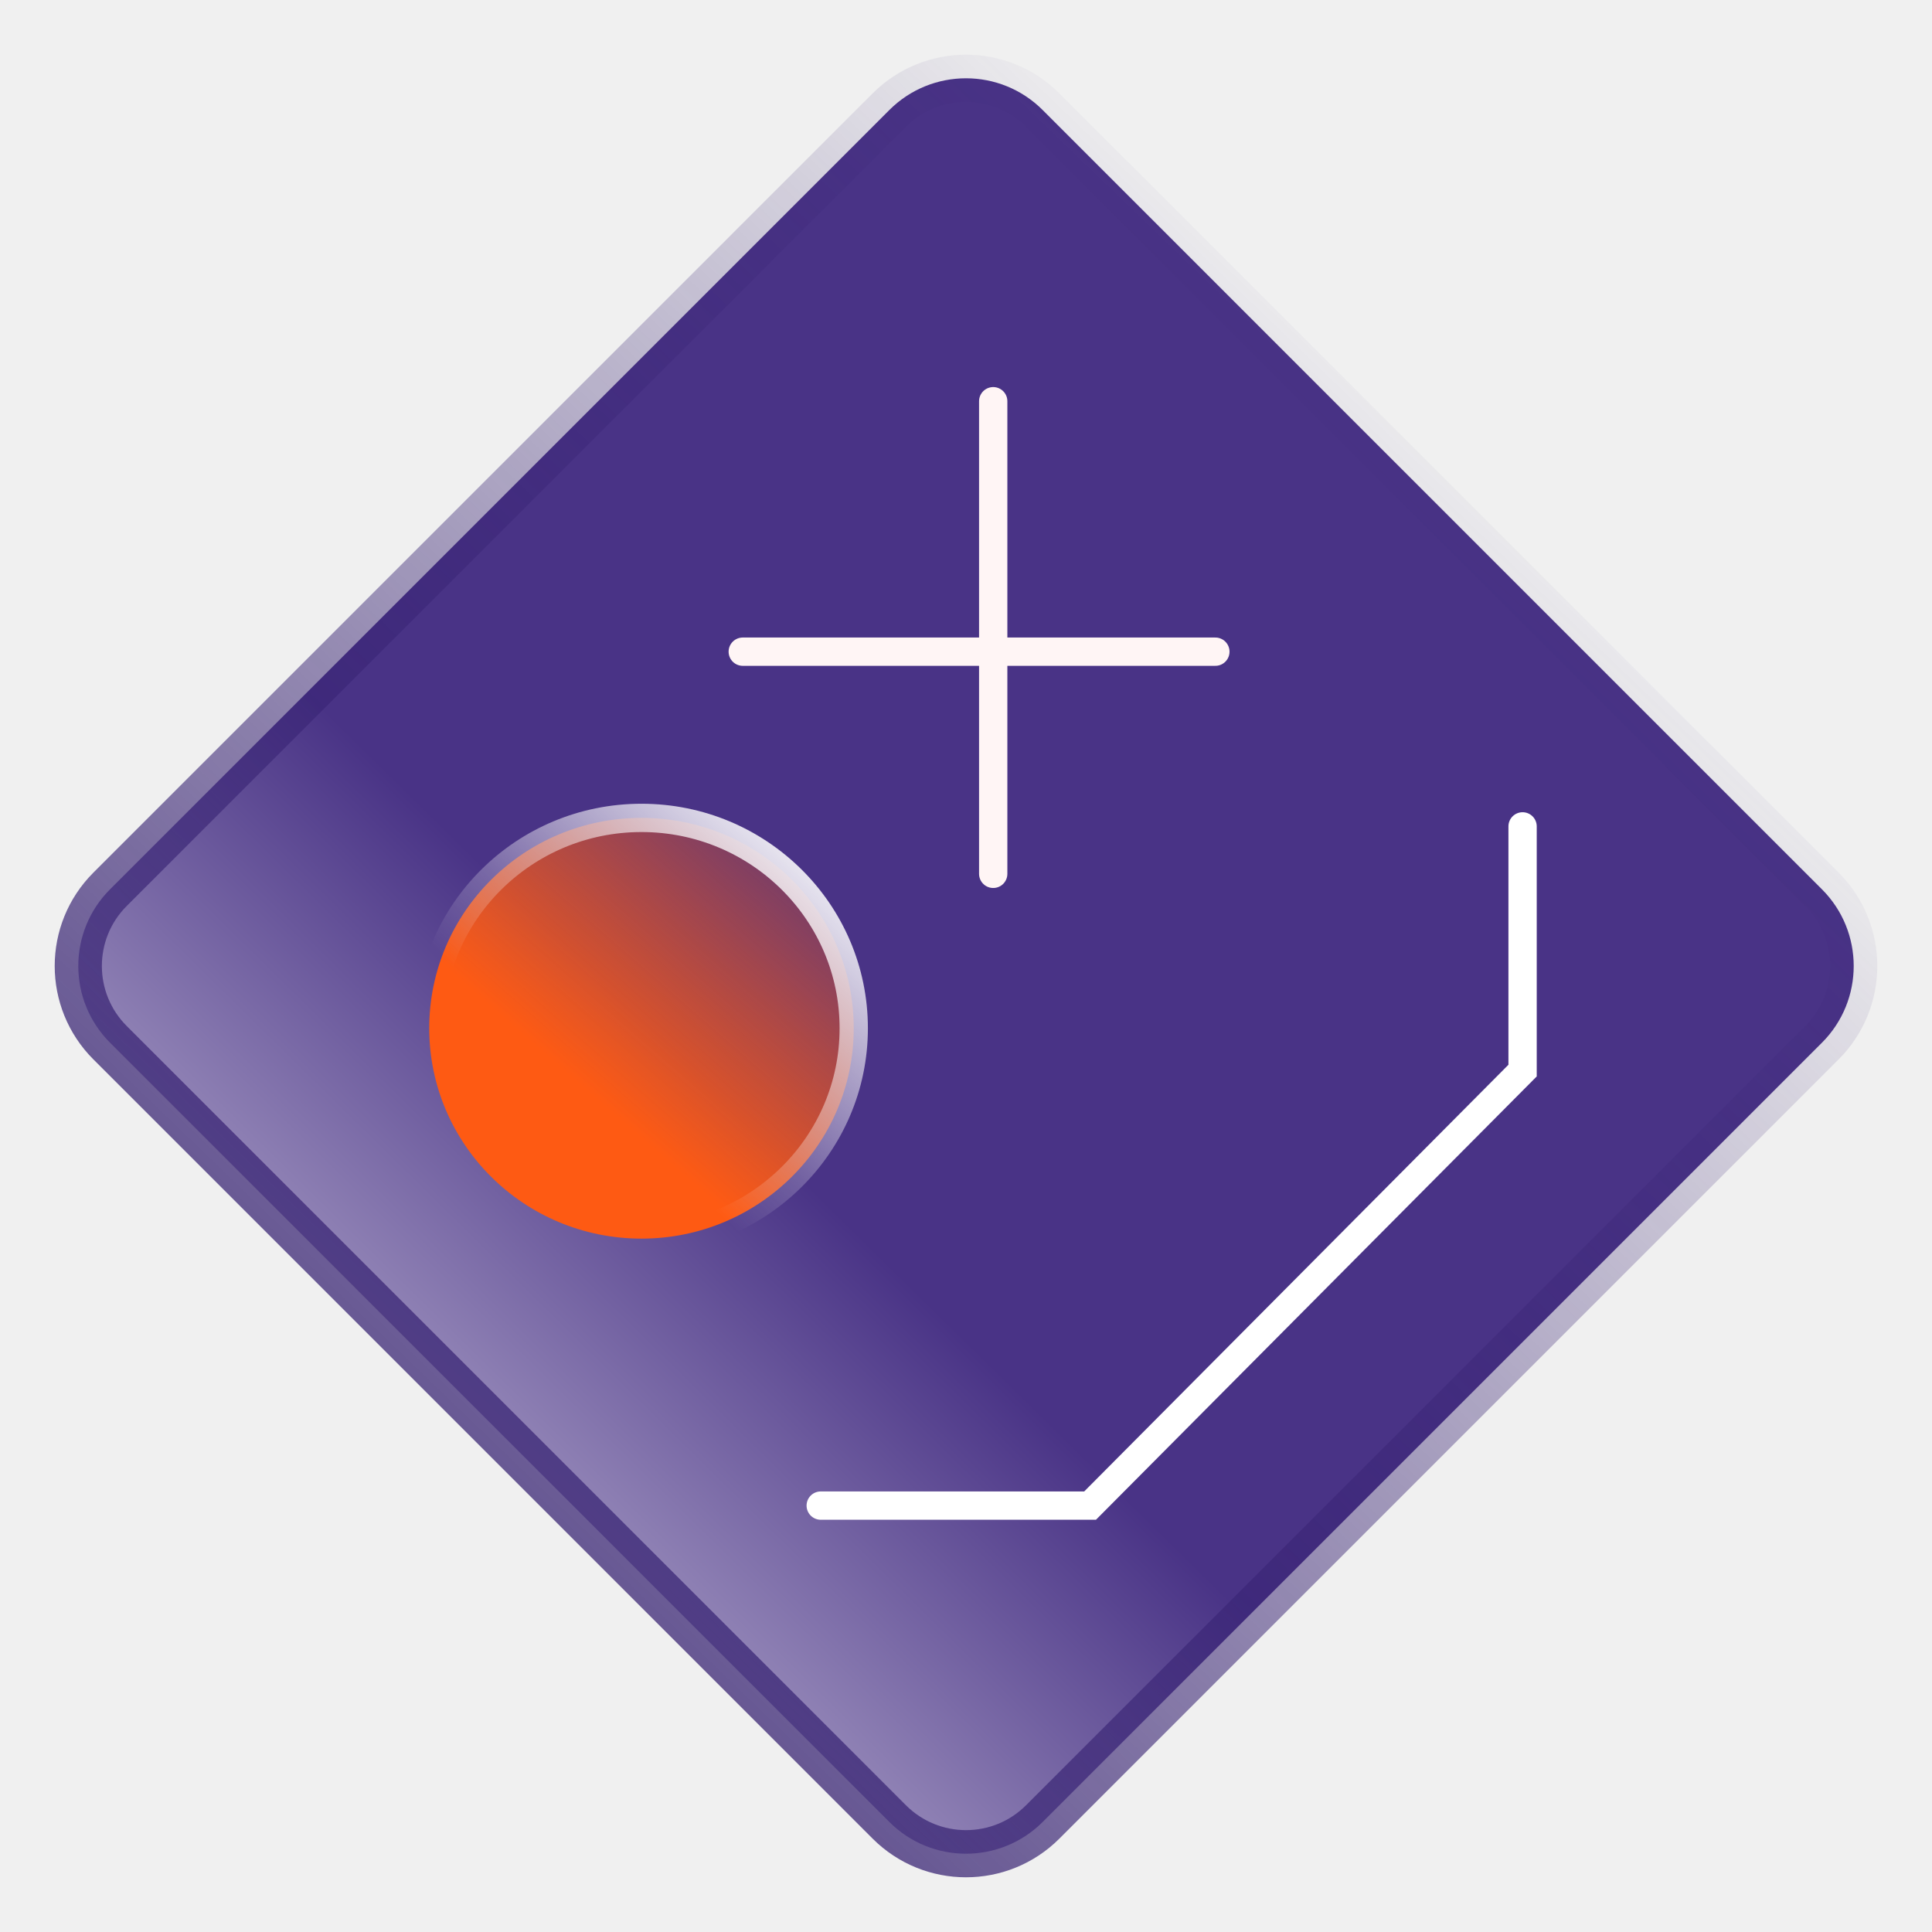
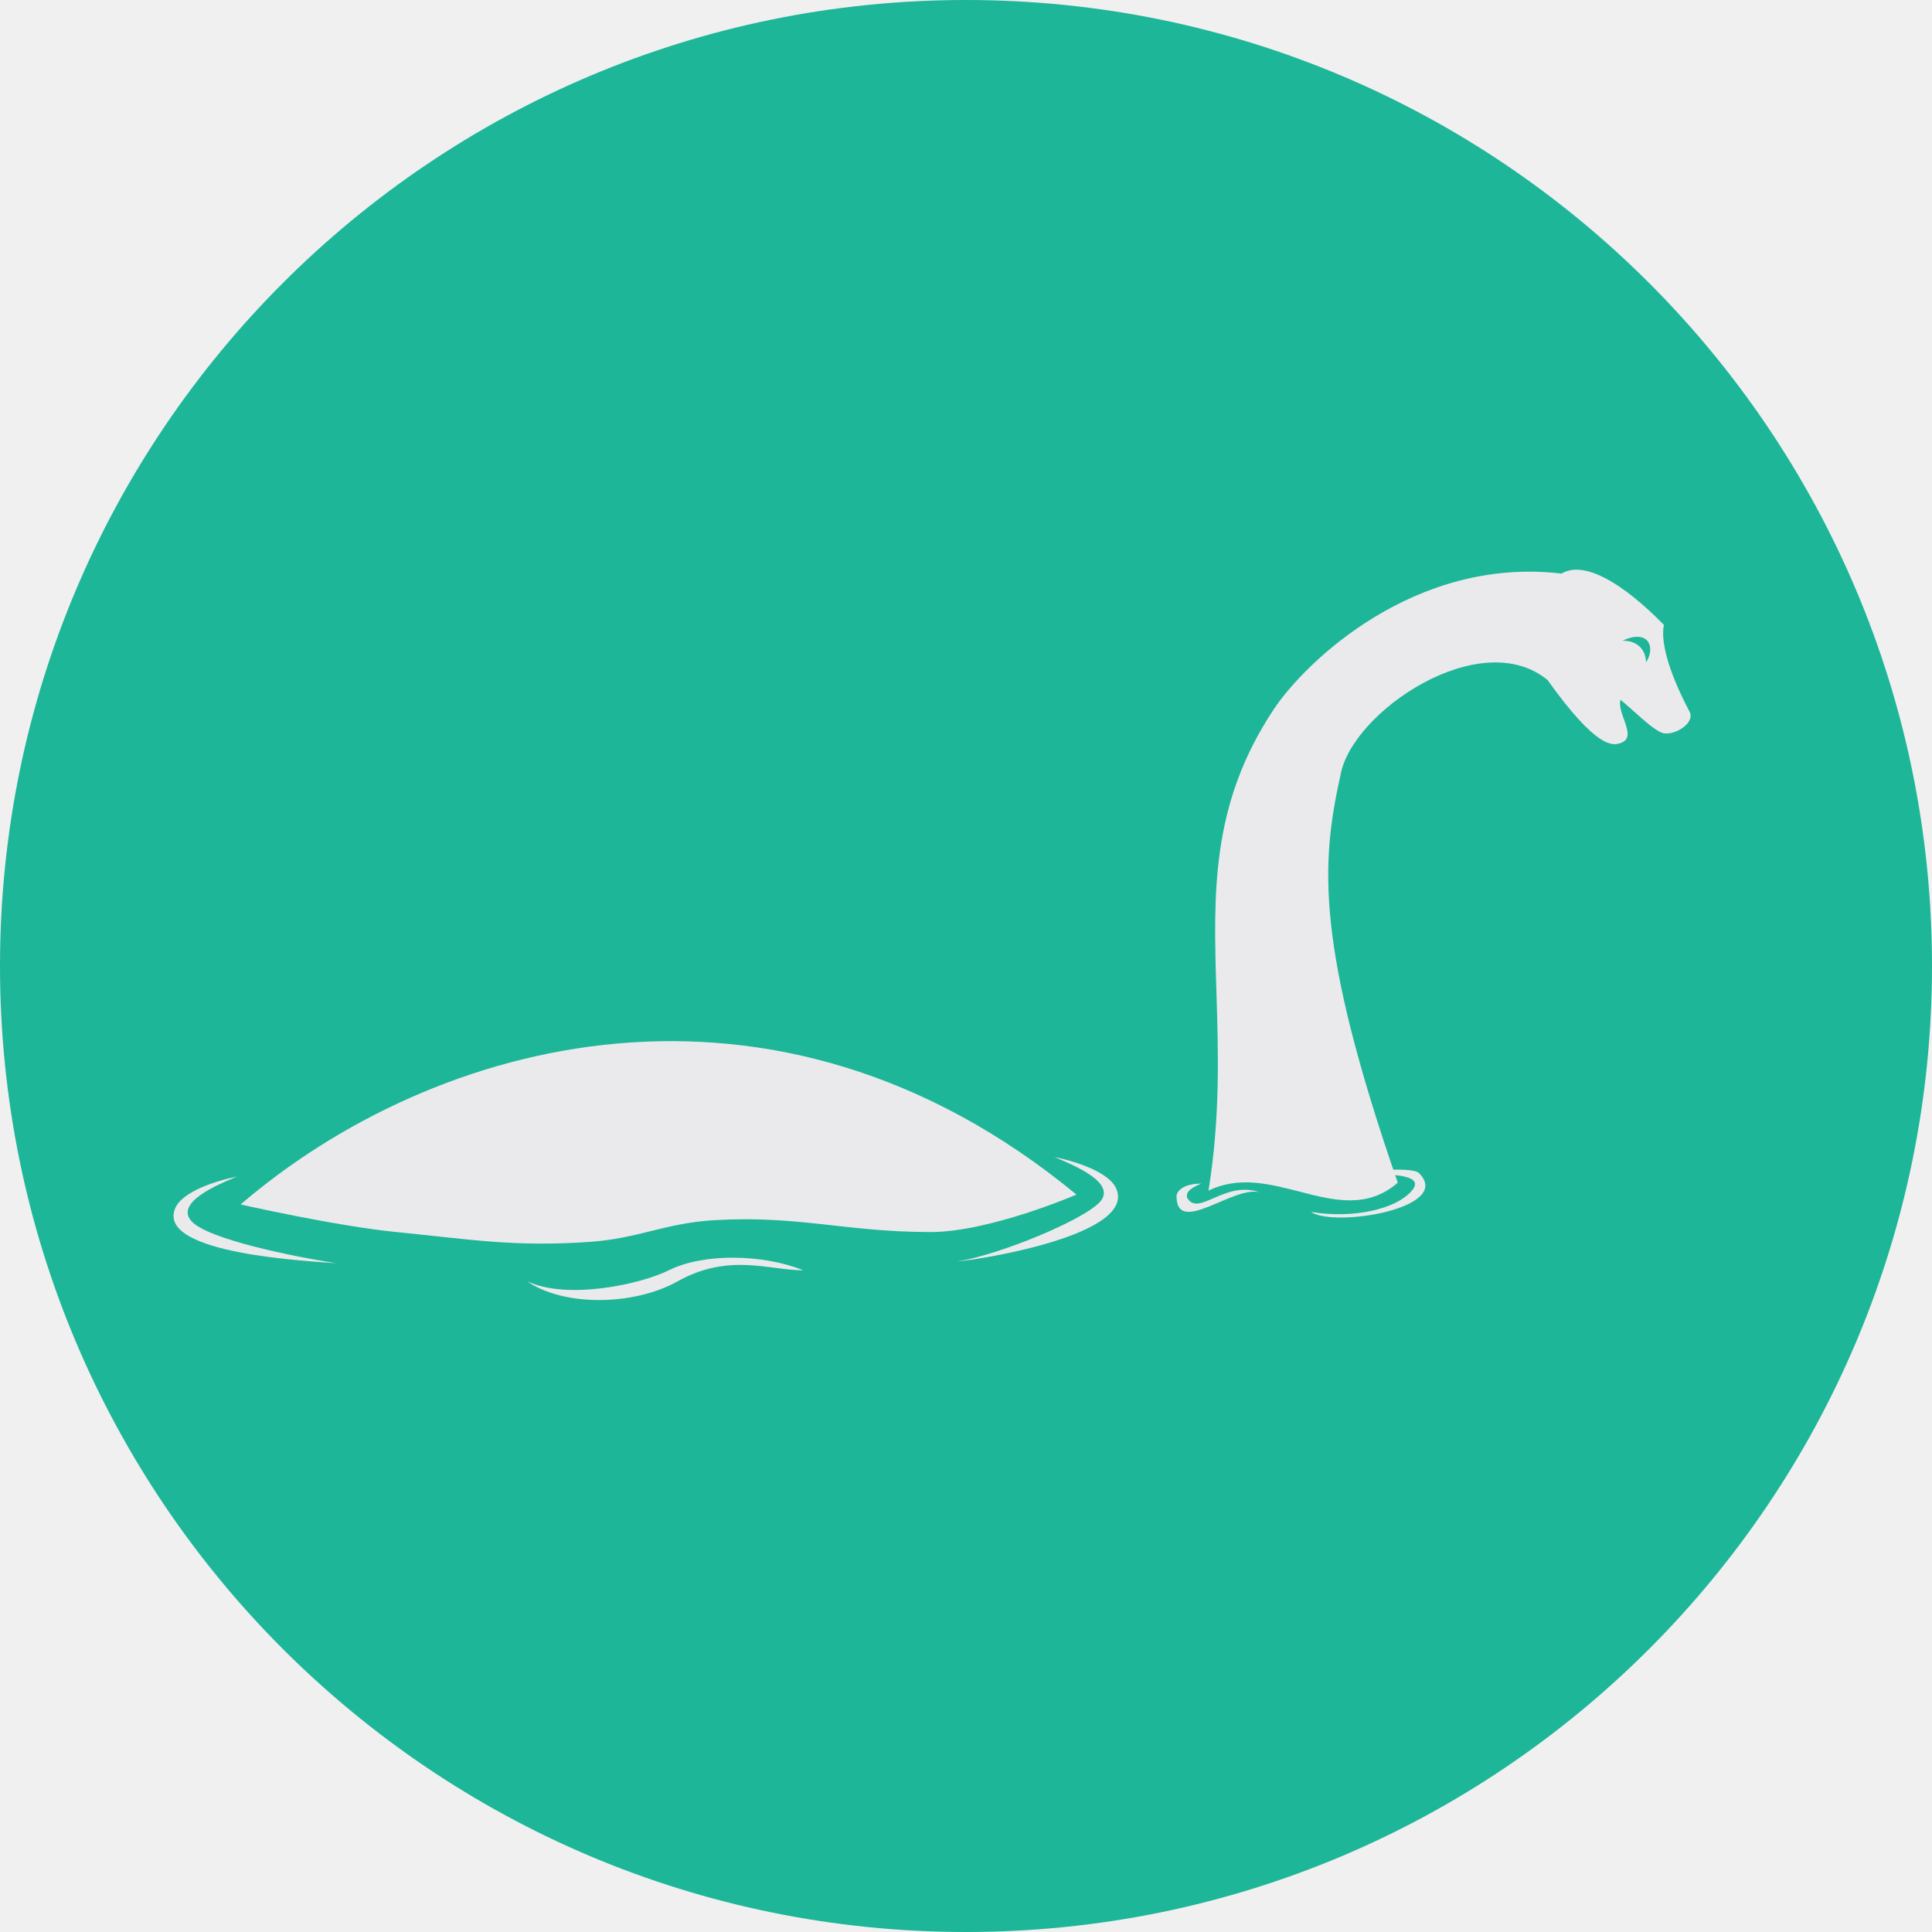
- <svg xmlns="http://www.w3.org/2000/svg" width="1024" height="1024" viewBox="0 0 1024 1024" fill="none">
-   <g clip-path="url(#clip0)">
-     <rect x="17.678" y="512" width="699.077" height="699.077" rx="57.5" transform="rotate(-45 17.6777 512)" fill="url(#paint0_linear)" stroke="url(#paint1_linear)" stroke-width="25" />
-     <path d="M452.5 545C452.5 606.521 402.191 656.5 340 656.5C277.809 656.5 227.5 606.521 227.5 545C227.5 483.479 277.809 433.5 340 433.5C402.191 433.5 452.5 483.479 452.5 545Z" fill="url(#paint2_linear)" stroke="url(#paint3_linear)" stroke-width="15" />
-     <line x1="526.422" y1="212.655" x2="526.422" y2="463.15" stroke="#FFF5F5" stroke-width="15" stroke-linecap="round" />
-     <line x1="644.17" y1="345.403" x2="393.675" y2="345.403" stroke="#FFF5F5" stroke-width="15" stroke-linecap="round" />
-     <path d="M435 790.5C430.858 790.5 427.5 793.858 427.5 798C427.5 802.142 430.858 805.5 435 805.5V790.5ZM577.768 798V805.5H580.887L583.086 803.288L577.768 798ZM807 567.438L812.319 572.726L814.5 570.532V567.438H807ZM814.5 438C814.5 433.858 811.142 430.5 807 430.5C802.858 430.5 799.5 433.858 799.5 438H814.5ZM435 805.5H577.768V790.5H435V805.5ZM583.086 803.288L812.319 572.726L801.681 562.15L572.449 792.712L583.086 803.288ZM814.5 567.438V438H799.5V567.438H814.5Z" fill="white" />
-   </g>
-   <defs>
-     <linearGradient id="paint0_linear" x1="758.399" y1="860.753" x2="-295.61" y2="869.61" gradientUnits="userSpaceOnUse">
-       <stop offset="0.505" stop-color="#493386" />
-       <stop offset="1" stop-color="white" />
-     </linearGradient>
-     <linearGradient id="paint1_linear" x1="-282.324" y1="913.896" x2="769.471" y2="893.967" gradientUnits="userSpaceOnUse">
-       <stop stop-color="#352071" />
-       <stop offset="1" stop-color="#352071" stop-opacity="0" />
-     </linearGradient>
-     <linearGradient id="paint2_linear" x1="254.286" y1="664" x2="461.104" y2="426.963" gradientUnits="userSpaceOnUse">
-       <stop offset="0.325" stop-color="#FE5A13" />
-       <stop offset="1" stop-color="#FE5A13" stop-opacity="0" />
-     </linearGradient>
-     <linearGradient id="paint3_linear" x1="436.623" y1="436.961" x2="248.66" y2="639.632" gradientUnits="userSpaceOnUse">
-       <stop stop-color="white" />
-       <stop offset="0.684" stop-color="white" stop-opacity="0" />
-     </linearGradient>
-     <clipPath id="clip0">
-       <rect width="1024" height="1024" fill="white" />
-     </clipPath>
-   </defs>
+ <svg xmlns="http://www.w3.org/2000/svg" width="546" height="546" viewBox="0 0 546 546" fill="none">
+   <circle cx="273" cy="273" r="273" fill="#1EB698" />
+   <path d="M304.21 337.601C218.417 266.849 122.596 293.59 68 340.386C68 340.386 94.743 346.467 112.011 348.186C133.255 350.3 145.332 352.434 166.607 350.971C180.391 350.023 187.913 345.675 201.704 344.843C225.628 343.4 239.018 348.186 262.985 348.186C279.698 348.186 304.21 337.601 304.21 337.601Z" fill="#EAEAEC" />
+   <path fill-rule="evenodd" clip-rule="evenodd" d="M343.783 280.666C342.905 252.278 342.136 227.391 359.92 200.539C368.834 187.082 399.809 157.197 441.257 162.1C450.442 156.697 466.439 172.778 469.937 176.294C470.046 176.403 470.142 176.5 470.226 176.584C469.112 182.155 472.455 191.626 477.469 201.097C479.14 204.253 473.569 207.782 470.226 207.225C468.313 206.906 464.954 203.905 461.701 200.999C460.408 199.844 459.132 198.705 457.97 197.754C457.524 199.316 458.239 201.324 458.935 203.279C459.977 206.204 460.976 209.008 457.97 210.01C455.742 210.753 451.285 211.681 437.357 192.183C418.416 176.584 382.103 201.097 378.862 218.924C373.291 243.993 371.7 266.834 395.018 334.243C386.373 341.696 376.93 339.259 367.201 336.747C358.75 334.565 350.083 332.328 341.536 336.472C344.87 315.842 344.307 297.629 343.783 280.666ZM465.212 187.184C465.016 183.141 462.351 181.056 458.527 181.056C465.77 177.713 467.998 182.727 465.212 187.184Z" fill="#EAEAEC" />
+   <path d="M54 345C49.6 339.8 61.333 334.833 67 332.5C61.167 333.667 51.5 336.7 49.5 341.5C44.083 354.5 88.255 356.424 95 357C83.167 355.167 58.4 350.2 54 345Z" fill="#EAEAEC" />
+   <path d="M311 339.5C315.4 334.3 303.667 329.333 298 327C303.833 328.167 313.5 331.2 315.5 336C320.917 349 277.245 355.924 270.5 356.5C282.333 354.667 306.6 344.7 311 339.5Z" fill="#EAEAEC" />
+   <path d="M399 336.5C403.4 331.3 390.5 332 383 331.5C389.5 330.5 399.5 330 401 331.5C410.958 341.458 377 347 370.5 342.5C382.5 344.5 394.6 341.7 399 336.5Z" fill="#EAEAEC" />
+   <path d="M335.5 338.5C335.5 338.053 334.5 336.5 339.5 334.5C334 334.5 332.5 336.947 332.5 338C332.5 349.5 348.5 335 356 336.947C346 333.5 338.684 344.053 335.5 338.5Z" fill="#EAEAEC" />
+   <path d="M189 359C181.26 362.87 160.5 367.5 149 362.114C159.333 369.281 179.119 369.043 191.5 362.114C206 354 217.5 359 227 359C216 354.5 199 354 189 359Z" fill="#EAEAEC" />
</svg>
